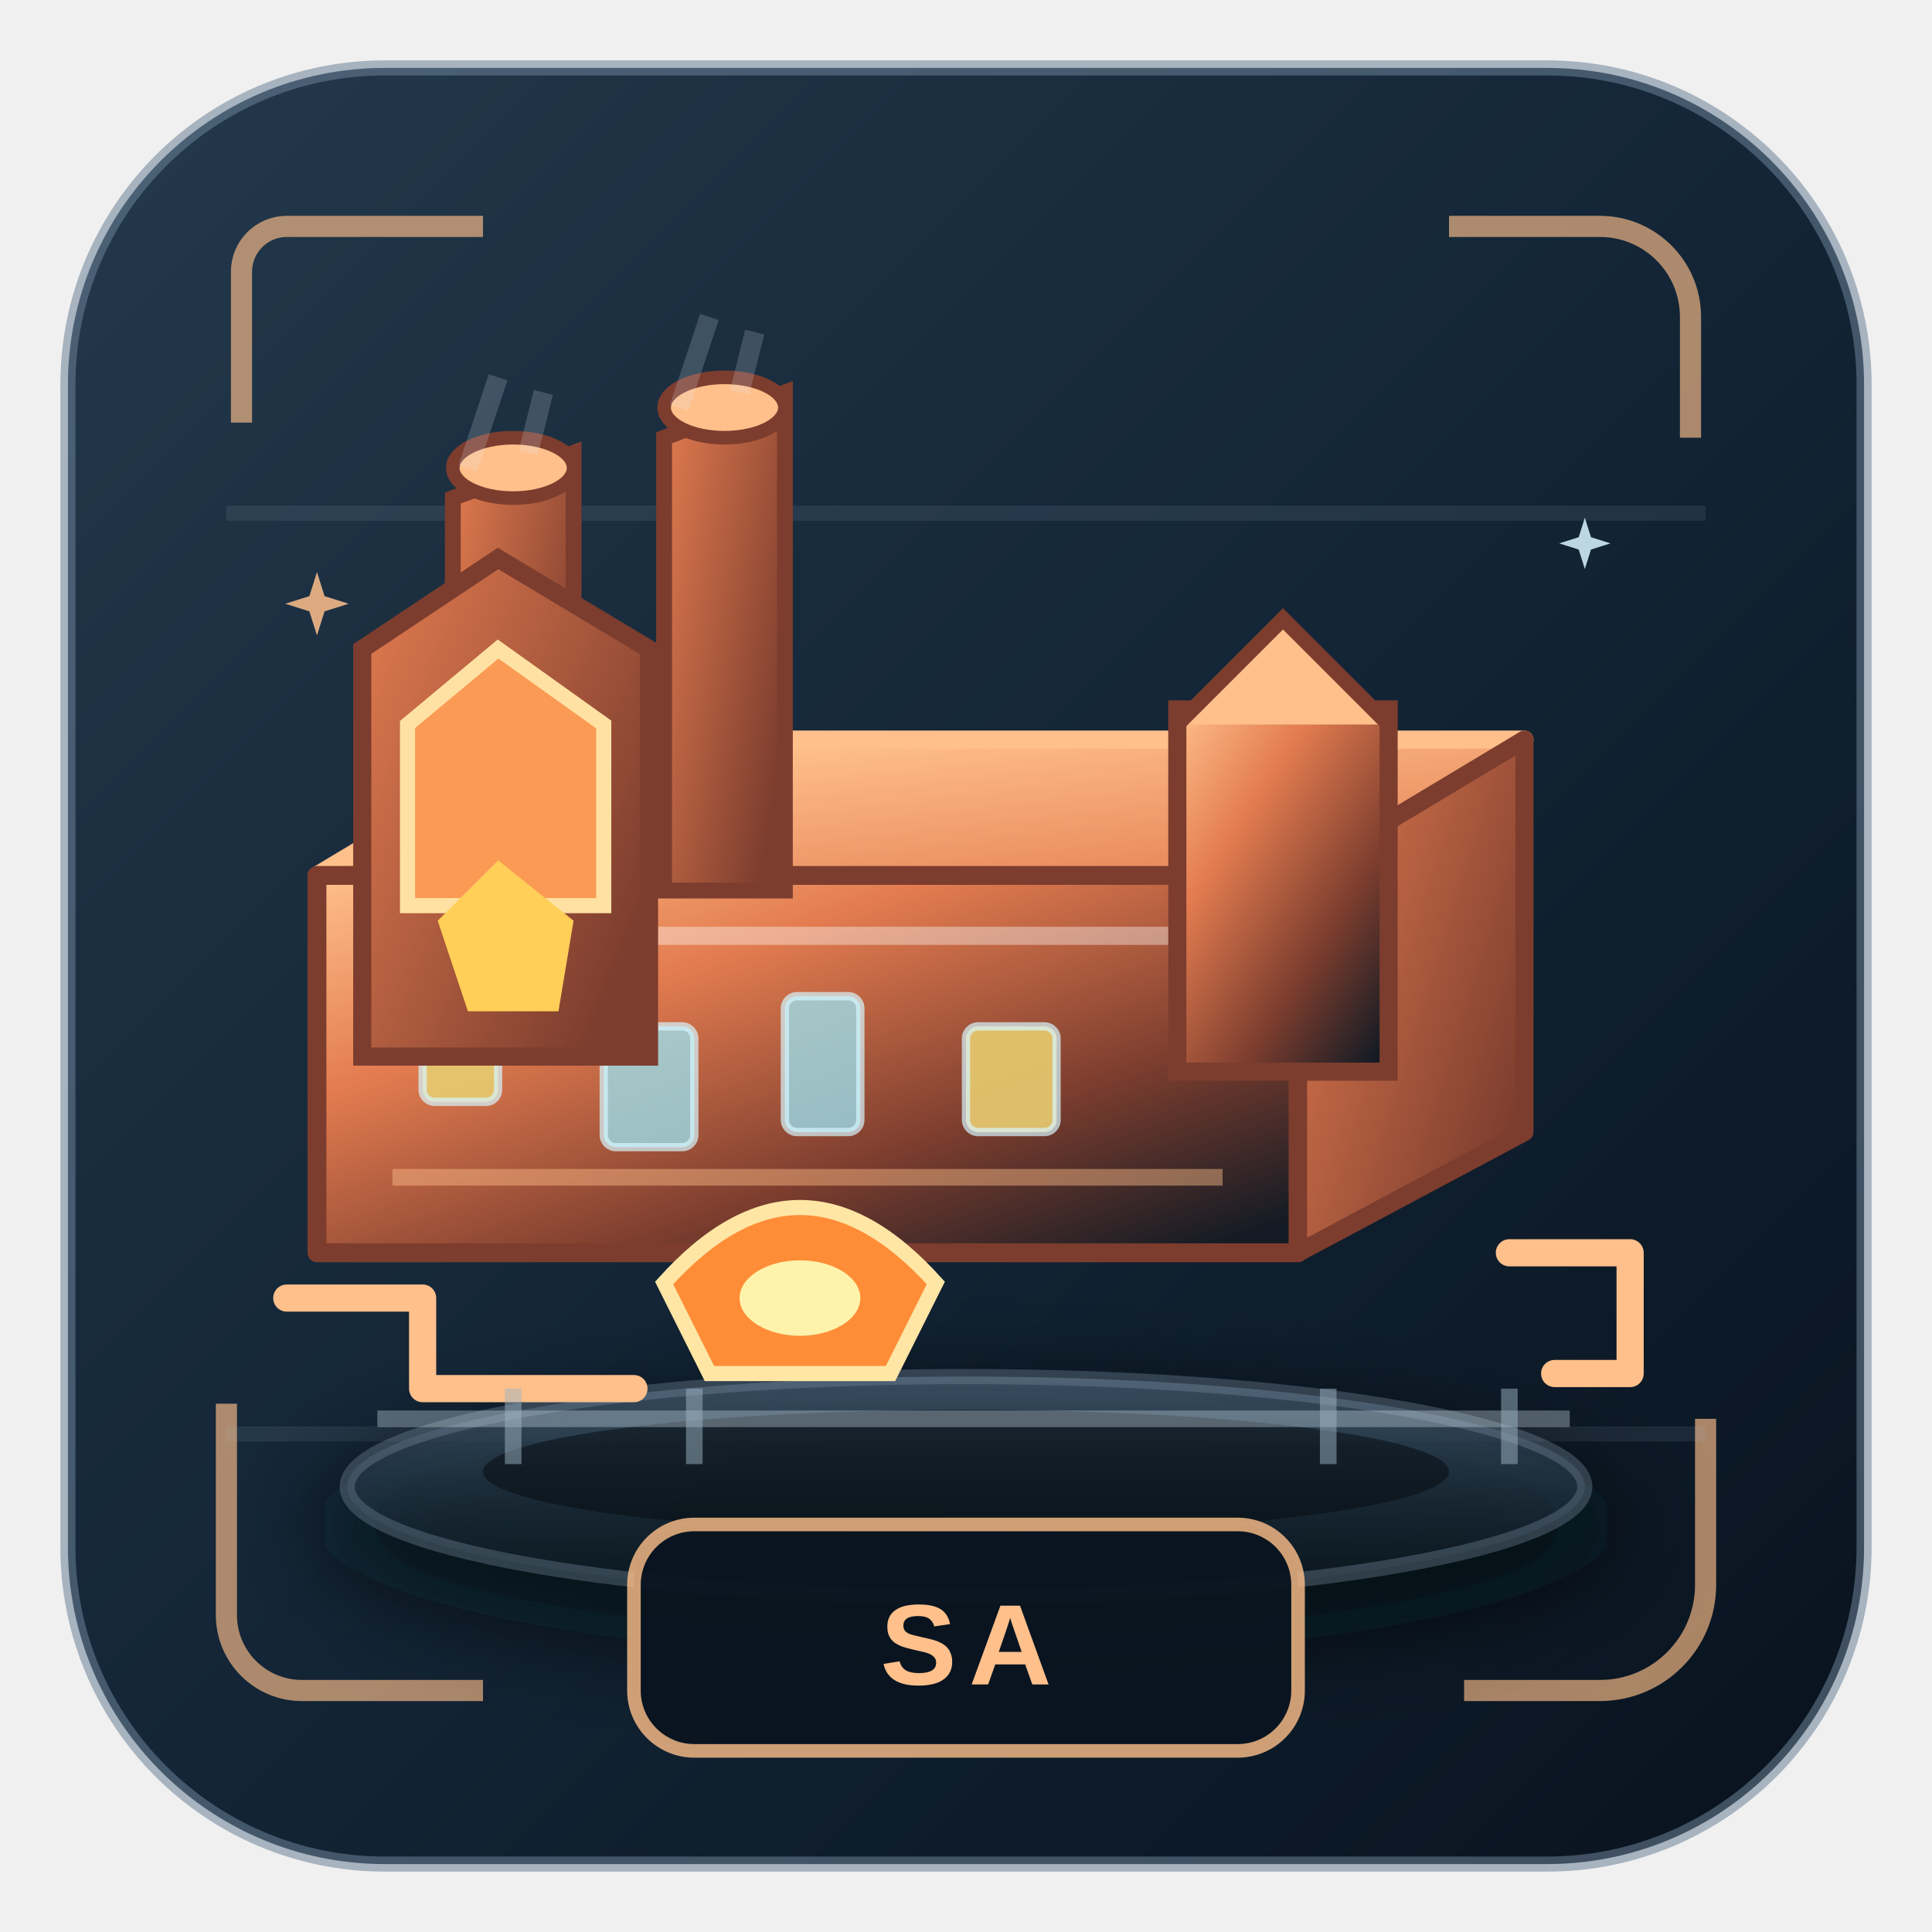
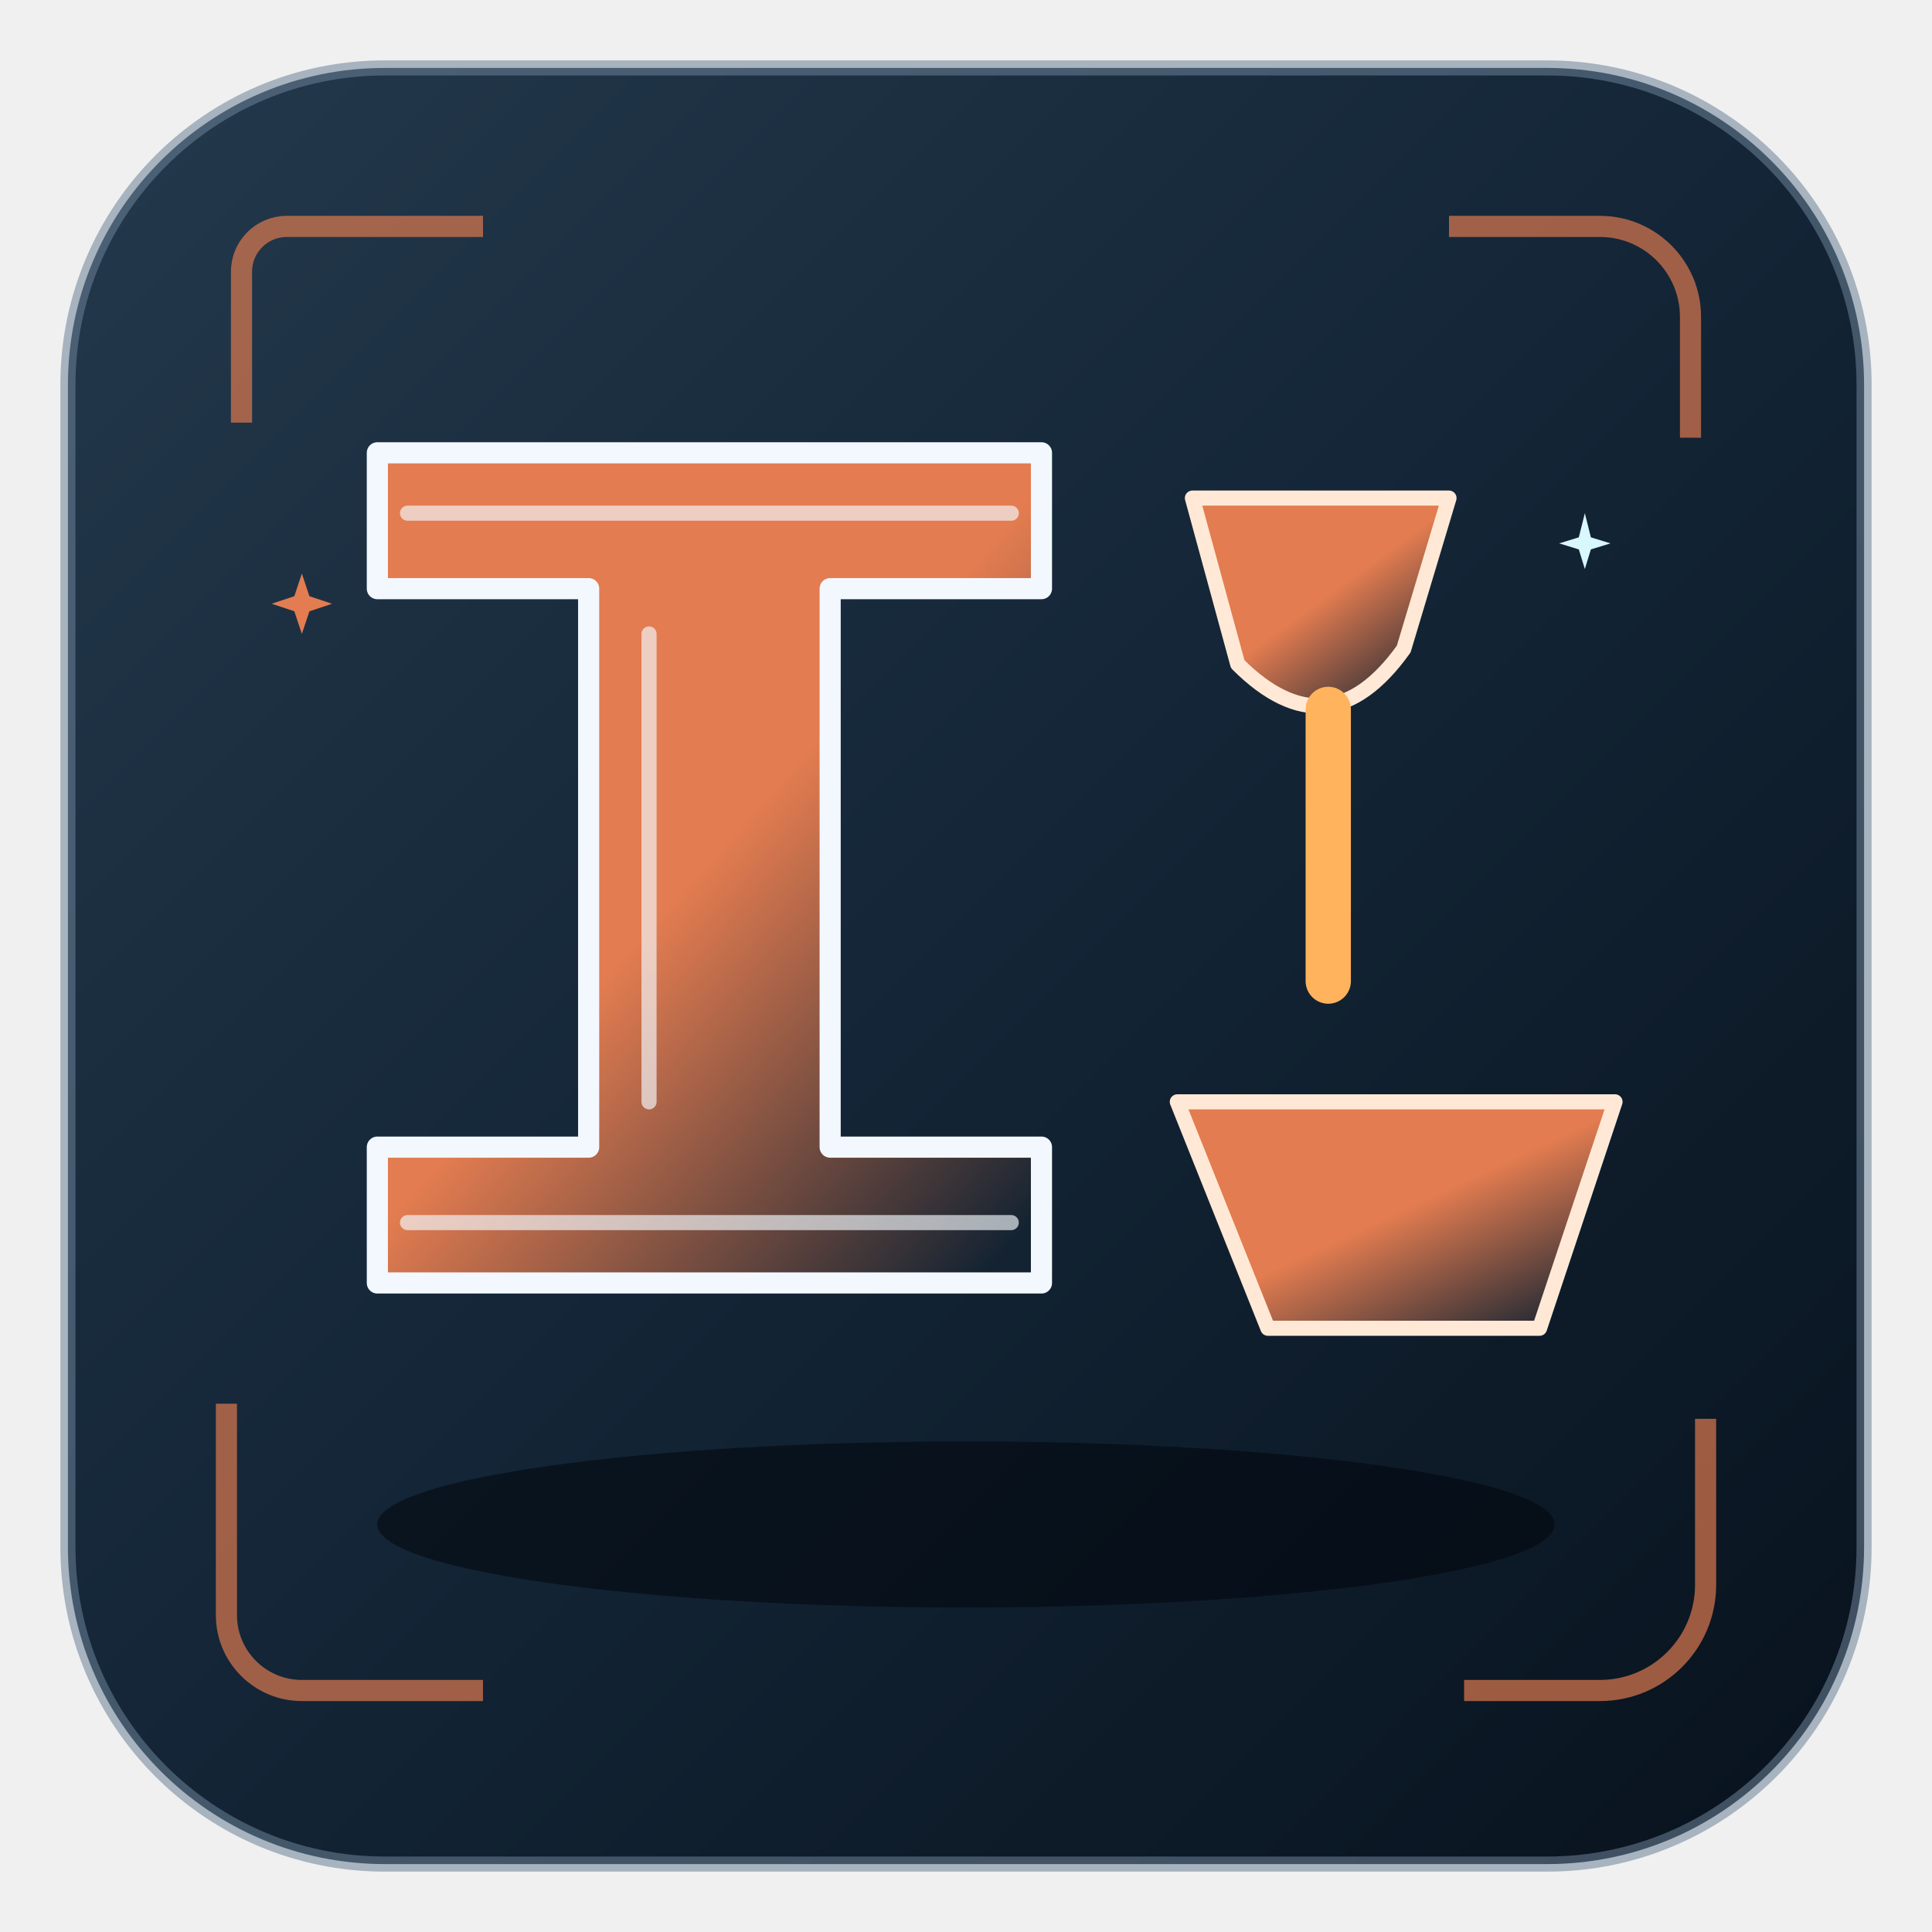
- <svg xmlns="http://www.w3.org/2000/svg" width="128" height="128" viewBox="0 0 128 128" role="img" aria-labelledby="omega-steel-and-alloy-works-title omega-steel-and-alloy-works-desc" data-omega-icon-kind="factory" data-omega-icon-id="STEEL_AND_ALLOY_WORKS">
+ <svg xmlns="http://www.w3.org/2000/svg" width="128" height="128" viewBox="0 0 128 128" role="img" aria-labelledby="omega-steel-and-alloy-works-title omega-steel-and-alloy-works-desc" data-omega-icon-kind="factory" data-omega-icon-id="STEEL_AND_ALLOY_WORKS" data-omega-icon-motif="steel-beam-and-ingot">
  <defs>
-     <linearGradient id="omega-steel-and-alloy-works-bg" x1="0" y1="0" x2="1" y2="1">
+     <linearGradient id="steel-and-alloy-works-bg" x1="0" y1="0" x2="1" y2="1">
      <stop offset="0" stop-color="#24394c" />
      <stop offset=".5" stop-color="#132536" />
      <stop offset="1" stop-color="#08121d" />
    </linearGradient>
-     <linearGradient id="omega-steel-and-alloy-works-metal" x1="0" y1="0" x2=".9" y2="1">
-       <stop offset="0" stop-color="#ffc08b" />
-       <stop offset=".32" stop-color="#e37c50" />
-       <stop offset=".7" stop-color="#7c3d2e" />
-       <stop offset="1" stop-color="#141b24" />
+     <linearGradient id="steel-and-alloy-works-accent" x1="0" y1="0" x2=".9" y2="1">
+       <stop offset="0" stop-color="#e37c50" />
+       <stop offset=".52" stop-color="#e37c50" />
+       <stop offset="1" stop-color="#142332" />
    </linearGradient>
-     <linearGradient id="omega-steel-and-alloy-works-top" x1="0" y1="0" x2="1" y2="1">
-       <stop offset="0" stop-color="#ffffff" stop-opacity=".9" />
-       <stop offset=".22" stop-color="#ffc08b" />
-       <stop offset="1" stop-color="#e37c50" />
-     </linearGradient>
-     <linearGradient id="omega-steel-and-alloy-works-side" x1="0" y1="0" x2="1" y2=".7">
-       <stop offset="0" stop-color="#e37c50" />
-       <stop offset="1" stop-color="#7c3d2e" />
-     </linearGradient>
-     <linearGradient id="omega-steel-and-alloy-works-floor" x1="0" y1="0" x2="0" y2="1">
-       <stop offset="0" stop-color="#41576b" stop-opacity=".85" />
-       <stop offset="1" stop-color="#172534" stop-opacity=".25" />
-     </linearGradient>
-     <filter id="omega-steel-and-alloy-works-shadow" x="-40%" y="-40%" width="180%" height="200%">
-       <feGaussianBlur stdDeviation="3.1" />
-     </filter>
  </defs>
-   <rect x="4.5" y="4.5" width="119" height="119" rx="21" fill="url(#omega-steel-and-alloy-works-bg)" stroke="#6b8297" stroke-opacity=".55" stroke-width="1" />
-   <path d="M16 28V18a3 3 0 0 1 3-3h13M96 15h10a6 6 0 0 1 6 6v8M15 93v14a5 5 0 0 0 5 5h12M97 112h9a7 7 0 0 0 7-7V94" fill="none" stroke="#ffc08b" stroke-opacity=".65" stroke-width="1.4" />
-   <path d="M15 34H113M15 95H113" stroke="#a5bac8" stroke-opacity=".11" />
-   <ellipse cx="64" cy="101" rx="43" ry="8.8" fill="#02070d" opacity=".7" filter="url(#omega-steel-and-alloy-works-shadow)" />
-   <ellipse cx="64" cy="98.5" rx="41" ry="7.3" fill="url(#omega-steel-and-alloy-works-floor)" stroke="#75889a" stroke-opacity=".38" />
-   <ellipse cx="64" cy="97.5" rx="32" ry="4.1" fill="#030a10" opacity=".52" />
-   <g stroke-linejoin="round">
-     <path d="M21 58 36 49 101 49 86 58Z" fill="url(#omega-steel-and-alloy-works-top)" stroke="#ffc08b" stroke-width="1.2" />
-     <path d="M21 58 86 58 86 83 21 83Z" fill="url(#omega-steel-and-alloy-works-metal)" stroke="#7c3d2e" stroke-width="1.25" />
-     <path d="M86 58 101 49 101 75 86 83Z" fill="url(#omega-steel-and-alloy-works-side)" stroke="#7c3d2e" stroke-width="1.2" />
-     <path d="M26 62H81" stroke="#fff" stroke-opacity=".38" stroke-width="1.2" />
-     <path d="M26 78H81" stroke="#ffc08b" stroke-opacity=".45" stroke-width="1.1" />
+   <rect x="4.5" y="4.5" width="119" height="119" rx="21" fill="url(#steel-and-alloy-works-bg)" stroke="#6b8297" stroke-opacity=".55" />
+   <path d="M16 28V18a3 3 0 0 1 3-3h13M96 15h10a6 6 0 0 1 6 6v8M15 93v14a5 5 0 0 0 5 5h12M97 112h9a7 7 0 0 0 7-7V94" fill="none" stroke="#e37c50" stroke-opacity=".68" stroke-width="1.4" />
+   <ellipse cx="64" cy="101" rx="39" ry="5.5" fill="#02070d" opacity=".58" />
+   <g stroke-linecap="round" stroke-linejoin="round">
+     <path d="M25 30H69V39H55V76H69V85H25V76H39V39H25Z" fill="url(#steel-and-alloy-works-accent)" stroke="#f3f8ff" stroke-width="1.4" />
+     <path d="M27 34H67M27 81H67M43 42V73" stroke="#f5faff" stroke-opacity=".65" />
+     <path d="M79 33H96L93 43Q88 50 82 44Z" fill="url(#steel-and-alloy-works-accent)" stroke="#ffe9d6" />
+     <path d="M88 47V65" stroke="#ffb35c" stroke-width="3" />
+     <path d="M78 73H107L102 88H84Z" fill="url(#steel-and-alloy-works-accent)" stroke="#ffe9d6" />
  </g>
-   <rect x="28.0" y="66" width="5" height="7" rx=".8" fill="#e6c96f" fill-opacity=".92" stroke="#d7f7ff" stroke-opacity=".7" stroke-width=".55" />
-   <rect x="40.0" y="68" width="6" height="8" rx=".8" fill="#9be4f3" fill-opacity=".75" stroke="#d7f7ff" stroke-opacity=".7" stroke-width=".55" />
-   <rect x="52.0" y="66" width="5" height="9" rx=".8" fill="#9be4f3" fill-opacity=".75" stroke="#d7f7ff" stroke-opacity=".7" stroke-width=".55" />
-   <rect x="64.0" y="68" width="6" height="7" rx=".8" fill="#e6c96f" fill-opacity=".92" stroke="#d7f7ff" stroke-opacity=".7" stroke-width=".55" />
-   <path d="M30 59V33L38 30V59Z" fill="url(#omega-steel-and-alloy-works-side)" stroke="#7c3d2e" stroke-width="1.05" />
-   <ellipse cx="34" cy="31" rx="4" ry="2" fill="#ffc08b" stroke="#7c3d2e" stroke-width=".9" />
-   <path d="M31 31l2-6M35 30l1-4" stroke="#e7f3fb" stroke-opacity=".18" stroke-width="1.3" />
-   <path d="M44 59V29L52 26V59Z" fill="url(#omega-steel-and-alloy-works-side)" stroke="#7c3d2e" stroke-width="1.05" />
-   <ellipse cx="48" cy="27" rx="4" ry="2" fill="#ffc08b" stroke="#7c3d2e" stroke-width=".9" />
-   <path d="M45 27l2-6M49 26l1-4" stroke="#e7f3fb" stroke-opacity=".18" stroke-width="1.3" />
-   <path d="M24 70V43L33 37 43 43V70Z" fill="url(#omega-steel-and-alloy-works-side)" stroke="#7c3d2e" stroke-width="1.2" />
-   <path d="M27 48 33 43 40 48V60H27Z" fill="#fa9a54" stroke="#ffe2a3" stroke-width="1" />
-   <path d="M29 61 33 57 38 61 37 67 31 67Z" fill="#ffcf58" />
-   <path d="M78 71V47H92V71Z" fill="url(#omega-steel-and-alloy-works-metal)" stroke="#7c3d2e" stroke-width="1.2" />
-   <path d="M78 48 85 41 92 48" fill="#ffc08b" stroke="#7c3d2e" stroke-width="1" />
-   <path d="M44 85Q53 75 62 85L59 91H47Z" fill="#ff8d37" stroke="#ffe6a5" stroke-width="1" />
-   <ellipse cx="53" cy="86" rx="4" ry="2.5" fill="#fff3ac" />
-   <path d="M19 86H28V92H42M100 83H108V91H103" fill="none" stroke="#ffc08b" stroke-width="1.8" stroke-linecap="round" stroke-linejoin="round" />
-   <path d="M25 94H104" stroke="#d2e3ed" stroke-opacity=".35" stroke-width="1.1" />
-   <path d="M34 92V97M46 92V97M88 92V97M100 92V97" stroke="#9eb4c4" stroke-opacity=".5" stroke-width="1.1" />
-   <rect x="42" y="101" width="44" height="15" rx="4" fill="#0a1420" fill-opacity=".95" stroke="#ffc08b" stroke-opacity=".8" stroke-width=".9" />
-   <text x="64" y="111.6" text-anchor="middle" font-family="Arial,Helvetica,sans-serif" font-size="7.6" font-weight="800" letter-spacing=".8" fill="#ffc08b">SA</text>
-   <path d="M21 37.9L21.504 39.496 23.1 40 21.504 40.504 21 42.1 20.496 40.504 18.9 40 20.496 39.496Z" fill="#ffc08b" opacity=".85" />
-   <path d="M105 34.3L105.408 35.592 106.7 36 105.408 36.408 105 37.7 104.592 36.408 103.3 36 104.592 35.592Z" fill="#d9f7ff" opacity=".85" />
+   <path d="M20 38 20.5 39.5 22 40 20.5 40.5 20 42 19.5 40.5 18 40 19.5 39.5Z" fill="#e37c50" />
+   <path d="M105 34 105.4 35.6 106.7 36 105.4 36.4 105 37.7 104.6 36.4 103.3 36 104.6 35.6Z" fill="#d9f7ff" />
</svg>
